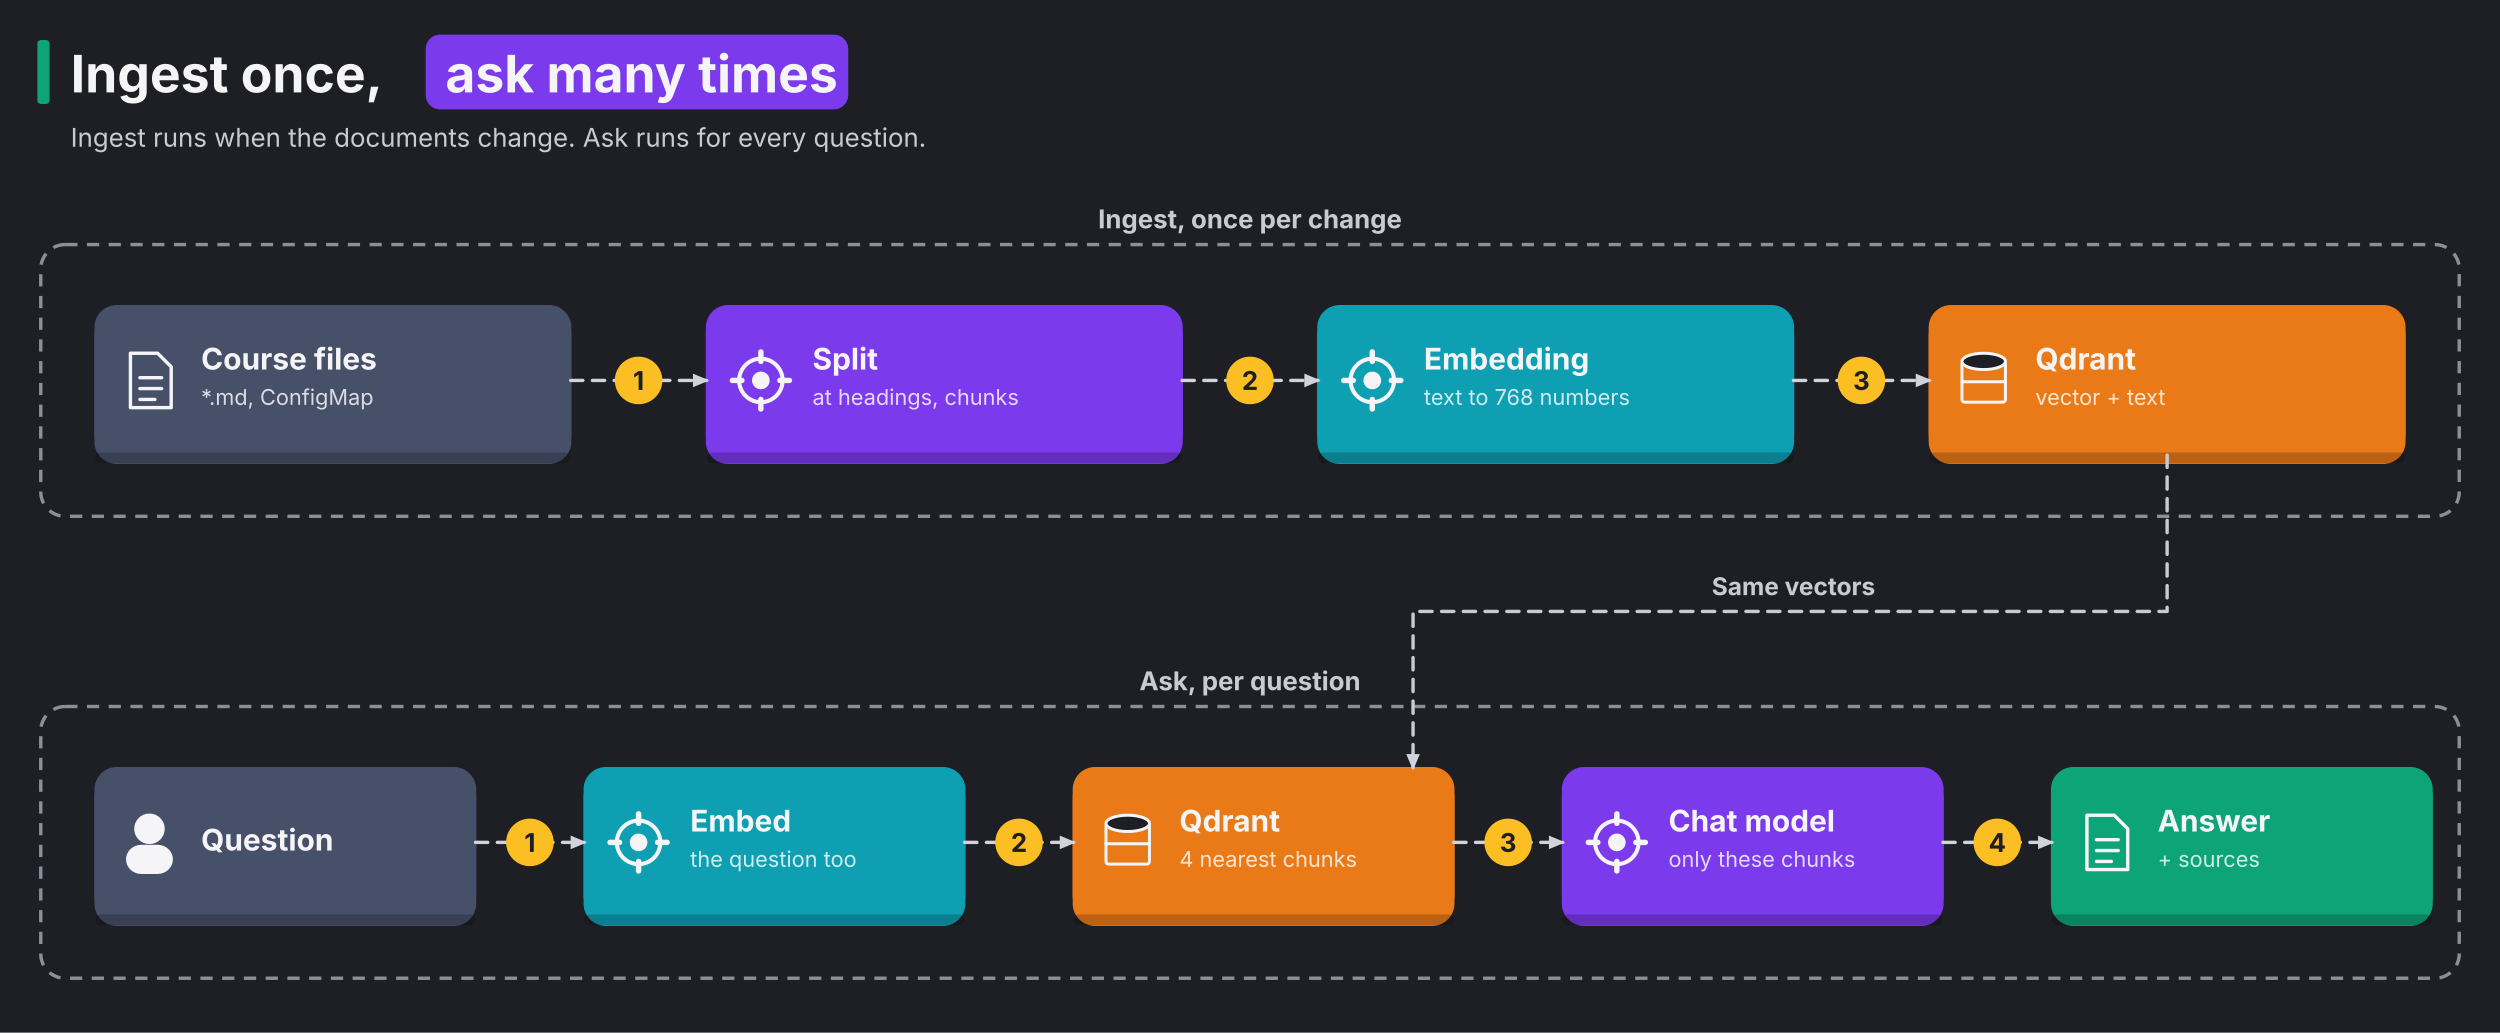
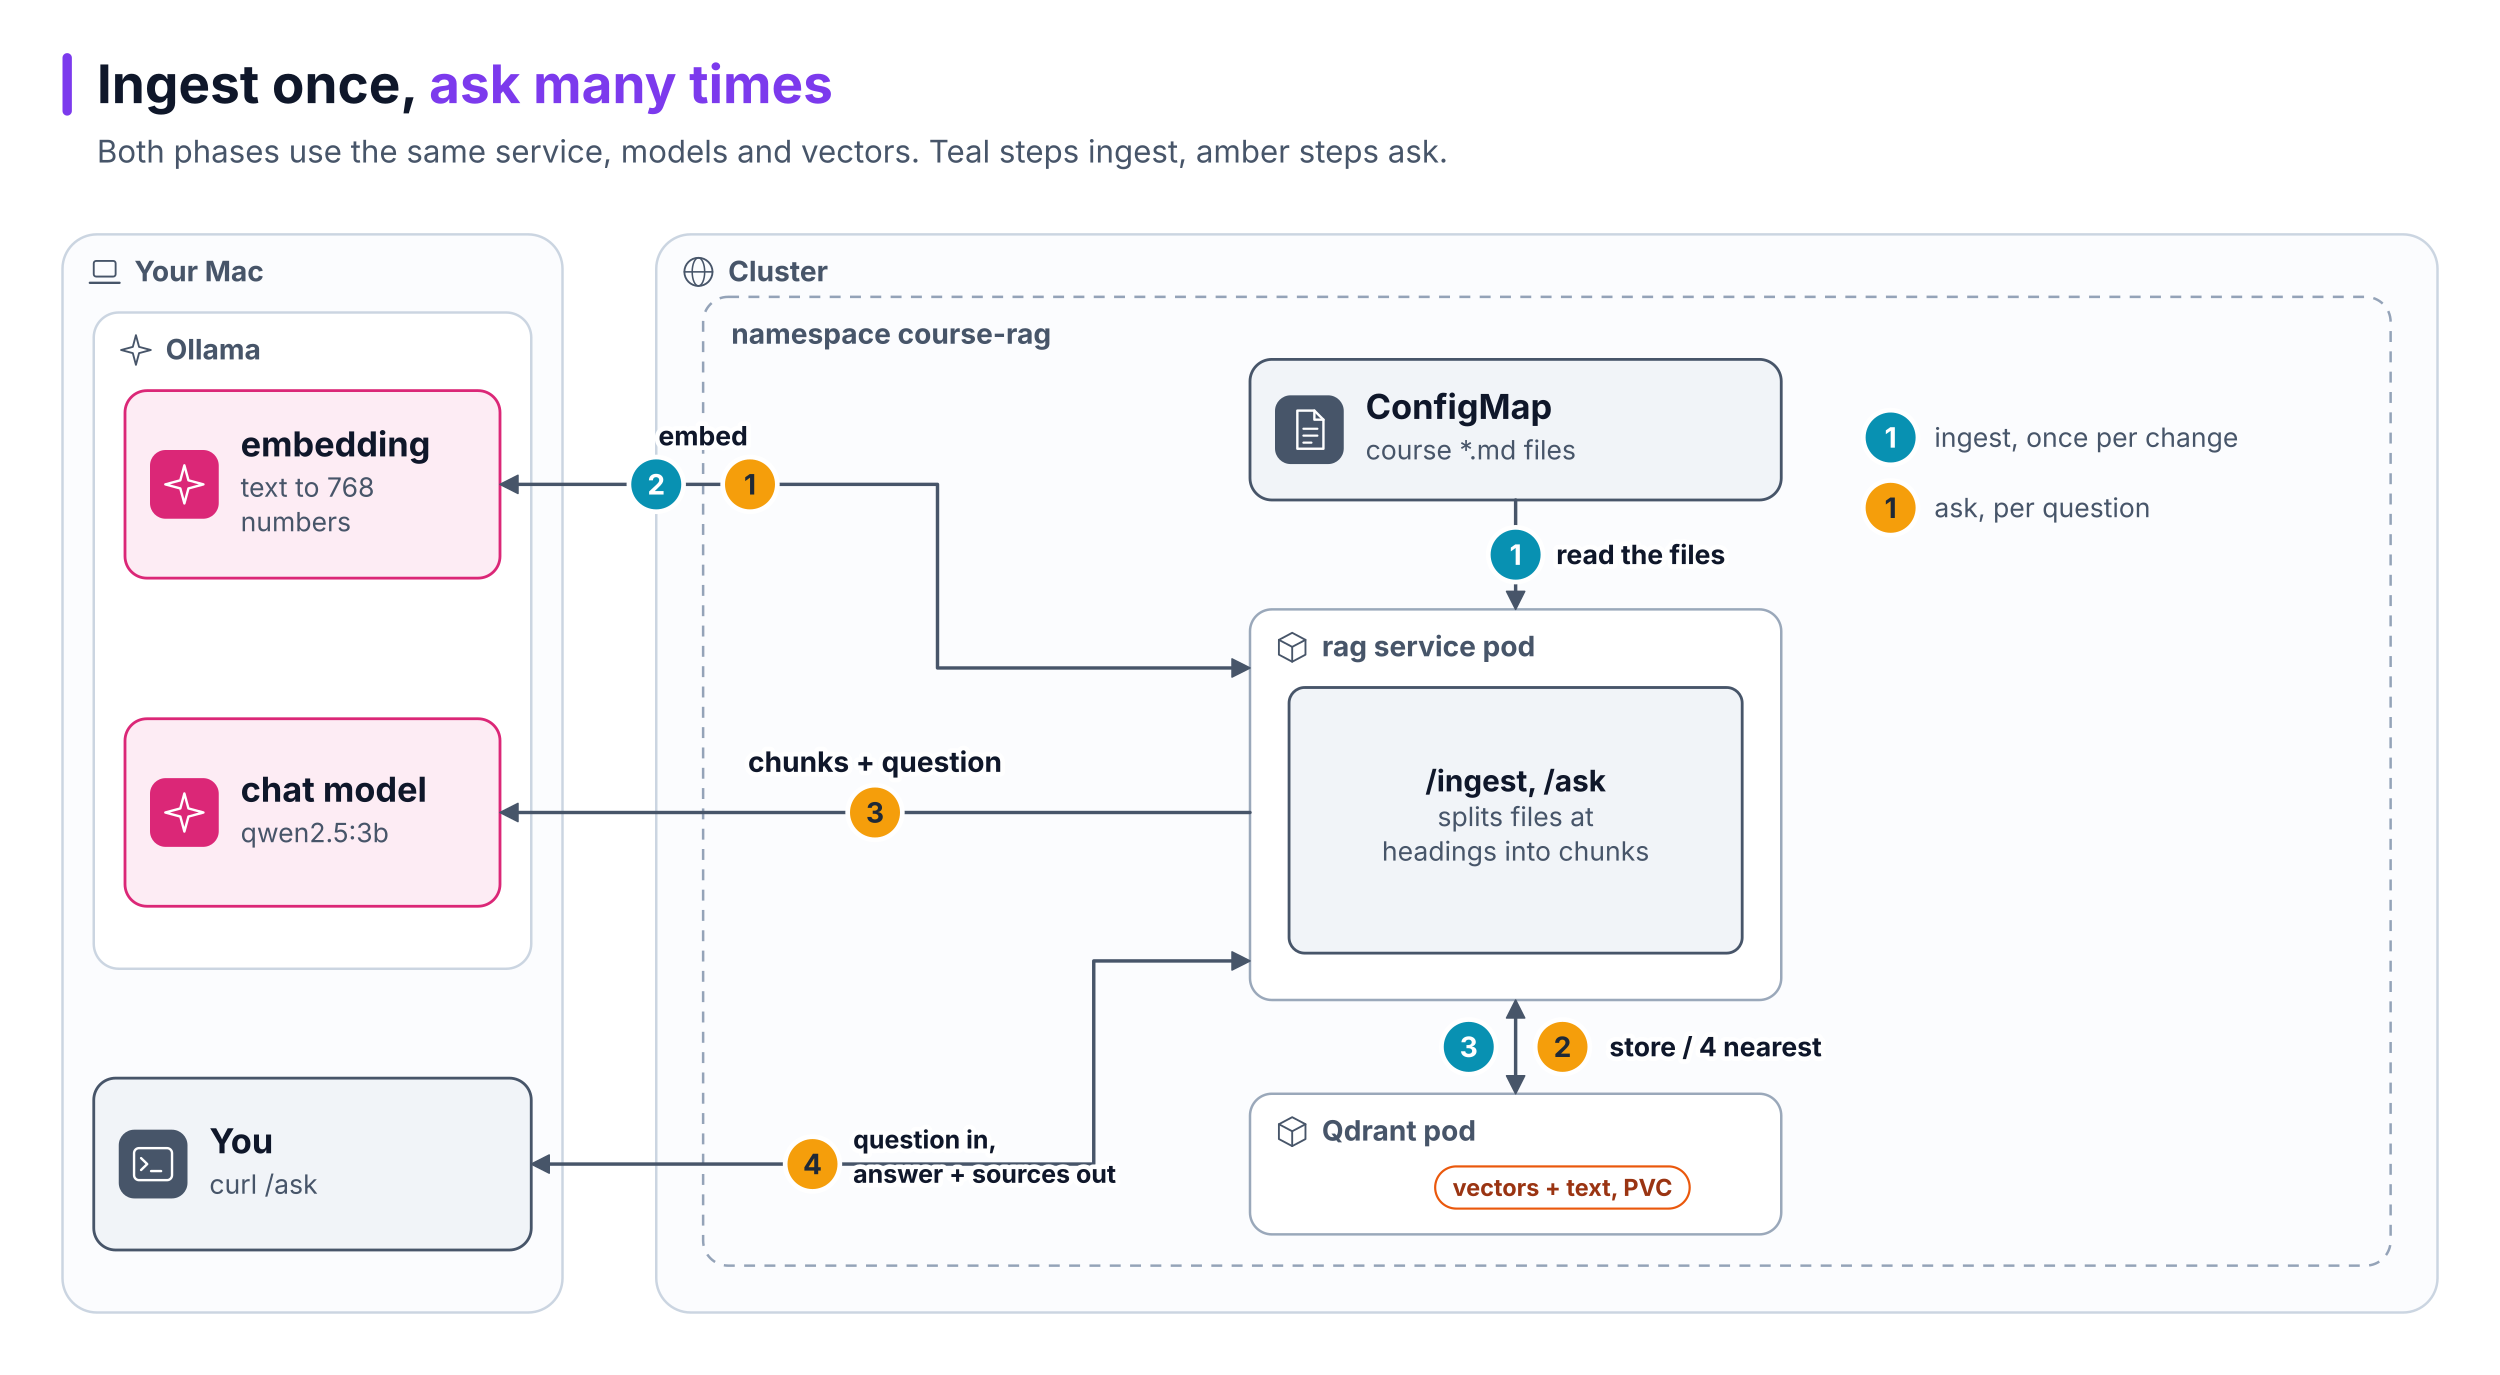
- <svg xmlns="http://www.w3.org/2000/svg" width="1840" height="760" viewBox="0 0 1840 760" font-family="Inter, -apple-system, 'Segoe UI', Helvetica, Arial, sans-serif">
-   <rect width="1840" height="760" fill="#1e1f24" />
-   <defs>
-     <marker id="h" markerWidth="12" markerHeight="10" refX="10" refY="5" orient="auto" markerUnits="userSpaceOnUse">
-       <path d="M0,0 L12,5 L0,10 z" fill="#d0d3dc" />
-     </marker>
-   </defs>
-   <rect x="28.0" y="30.0" width="8.0" height="46.0" rx="2" fill="#0ea47a" stroke="#0ea47a" stroke-width="1" />
-   <text x="52.0" y="68.0" font-size="38" fill="#f5f5f7" font-weight="700" text-anchor="start">Ingest once,</text>
-   <rect x="313.8" y="26.0" width="310.0" height="54.0" rx="10" fill="#7c3aed" stroke="#7c3aed" stroke-width="1" />
-   <text x="327.8" y="68.0" font-size="38" fill="#f5f5f7" font-weight="700" text-anchor="start">ask many times</text>
-   <text x="52.0" y="108.0" font-size="19" fill="#c9cbd3" text-anchor="start">Ingest runs when the documents change. Ask runs for every question.</text>
-   <rect x="30.0" y="180.0" width="1780.0" height="200.0" rx="18" fill="#00000000" stroke="#8b8f9c" stroke-width="2.5" stroke-dasharray="9 7" />
-   <text x="920.0" y="168.0" font-size="19" fill="#c9cbd3" font-weight="700" text-anchor="middle">Ingest, once per change</text>
-   <rect x="70.0" y="231.0" width="350.0" height="110.0" rx="16" fill="#475069" stroke="#475069" stroke-width="1" />
-   <rect x="70.0" y="225.0" width="350.0" height="110.0" rx="16" fill="#475069" stroke="#475069" stroke-width="1" />
-   <rect x="70.0" y="333.0" width="350.0" height="8.0" rx="4" fill="#00000033" stroke="#00000033" stroke-width="0" />
-   <polygon points="96.0,260.0 116.0,260.0 126.0,270.0 126.0,300.0 96.0,300.0" fill="none" stroke="#f5f5f7" stroke-width="2.5" stroke-linejoin="round" />
-   <polyline points="103.0,278.0 119.0,278.0" fill="none" stroke="#f5f5f7" stroke-width="2.5" stroke-linecap="round" stroke-linejoin="round" />
-   <polyline points="103.0,286.0 119.0,286.0" fill="none" stroke="#f5f5f7" stroke-width="2.5" stroke-linecap="round" stroke-linejoin="round" />
-   <polyline points="103.0,294.0 114.0,294.0" fill="none" stroke="#f5f5f7" stroke-width="2.5" stroke-linecap="round" stroke-linejoin="round" />
-   <text x="148.0" y="272.0" font-size="22" fill="#f5f5f7" font-weight="700" text-anchor="start">Course files</text>
-   <text x="148.0" y="298.0" font-size="16" fill="#ffffffcc" text-anchor="start">*.md, ConfigMap</text>
-   <rect x="520.0" y="231.0" width="350.0" height="110.0" rx="16" fill="#7c3aed" stroke="#7c3aed" stroke-width="1" />
-   <rect x="520.0" y="225.0" width="350.0" height="110.0" rx="16" fill="#7c3aed" stroke="#7c3aed" stroke-width="1" />
-   <rect x="520.0" y="333.0" width="350.0" height="8.0" rx="4" fill="#00000033" stroke="#00000033" stroke-width="0" />
-   <ellipse cx="560.0" cy="280.0" rx="16" ry="16" fill="none" stroke="#f5f5f7" stroke-width="3" />
-   <ellipse cx="560.0" cy="280.0" rx="6" ry="6" fill="#f5f5f7" stroke="#f5f5f7" stroke-width="1" />
-   <polyline points="560.0,259.0 560.0,266.0" fill="none" stroke="#f5f5f7" stroke-width="4" stroke-linecap="round" stroke-linejoin="round" />
-   <polyline points="560.0,294.0 560.0,301.0" fill="none" stroke="#f5f5f7" stroke-width="4" stroke-linecap="round" stroke-linejoin="round" />
-   <polyline points="539.0,280.0 546.0,280.0" fill="none" stroke="#f5f5f7" stroke-width="4" stroke-linecap="round" stroke-linejoin="round" />
-   <polyline points="574.0,280.0 581.0,280.0" fill="none" stroke="#f5f5f7" stroke-width="4" stroke-linecap="round" stroke-linejoin="round" />
-   <text x="598.0" y="272.0" font-size="22" fill="#f5f5f7" font-weight="700" text-anchor="start">Split</text>
-   <text x="598.0" y="298.0" font-size="16" fill="#ffffffcc" text-anchor="start">at headings, chunks</text>
-   <rect x="970.0" y="231.0" width="350.0" height="110.0" rx="16" fill="#0e9fb3" stroke="#0e9fb3" stroke-width="1" />
-   <rect x="970.0" y="225.0" width="350.0" height="110.0" rx="16" fill="#0e9fb3" stroke="#0e9fb3" stroke-width="1" />
-   <rect x="970.0" y="333.0" width="350.0" height="8.0" rx="4" fill="#00000033" stroke="#00000033" stroke-width="0" />
-   <ellipse cx="1010.0" cy="280.0" rx="16" ry="16" fill="none" stroke="#f5f5f7" stroke-width="3" />
-   <ellipse cx="1010.0" cy="280.0" rx="6" ry="6" fill="#f5f5f7" stroke="#f5f5f7" stroke-width="1" />
-   <polyline points="1010.0,259.0 1010.0,266.0" fill="none" stroke="#f5f5f7" stroke-width="4" stroke-linecap="round" stroke-linejoin="round" />
-   <polyline points="1010.0,294.0 1010.0,301.0" fill="none" stroke="#f5f5f7" stroke-width="4" stroke-linecap="round" stroke-linejoin="round" />
-   <polyline points="989.0,280.0 996.0,280.0" fill="none" stroke="#f5f5f7" stroke-width="4" stroke-linecap="round" stroke-linejoin="round" />
-   <polyline points="1024.0,280.0 1031.0,280.0" fill="none" stroke="#f5f5f7" stroke-width="4" stroke-linecap="round" stroke-linejoin="round" />
-   <text x="1048.0" y="272.0" font-size="22" fill="#f5f5f7" font-weight="700" text-anchor="start">Embedding</text>
-   <text x="1048.0" y="298.0" font-size="16" fill="#ffffffcc" text-anchor="start">text to 768 numbers</text>
-   <rect x="1420.0" y="231.0" width="350.0" height="110.0" rx="16" fill="#ea7a17" stroke="#ea7a17" stroke-width="1" />
-   <rect x="1420.0" y="225.0" width="350.0" height="110.0" rx="16" fill="#ea7a17" stroke="#ea7a17" stroke-width="1" />
-   <rect x="1420.0" y="333.0" width="350.0" height="8.0" rx="4" fill="#00000033" stroke="#00000033" stroke-width="0" />
-   <rect x="1444.0" y="266.0" width="32.0" height="30.0" rx="2" fill="none" stroke="#f5f5f7" stroke-width="2.2" />
-   <ellipse cx="1460.0" cy="266.0" rx="16" ry="6" fill="#1e1f24" stroke="#f5f5f7" stroke-width="2.2" />
-   <polyline points="1444.0,281.0 1476.0,281.0" fill="none" stroke="#f5f5f7" stroke-width="2.2" stroke-linecap="round" stroke-linejoin="round" />
-   <text x="1498.0" y="272.0" font-size="22" fill="#f5f5f7" font-weight="700" text-anchor="start">Qdrant</text>
-   <text x="1498.0" y="298.0" font-size="16" fill="#ffffffcc" text-anchor="start">vector + text</text>
-   <polyline points="420.0,280.0 520.0,280.0" fill="none" stroke="#d0d3dc" stroke-width="2.5" stroke-linecap="round" stroke-linejoin="round" stroke-dasharray="9 7" marker-end="url(#h)" />
-   <ellipse cx="470.0" cy="280.0" rx="17" ry="17" fill="#fbbf24" stroke="#fbbf24" stroke-width="1" />
-   <text x="470.0" y="287.0" font-size="19" fill="#1e1f24" font-weight="700" text-anchor="middle">1</text>
-   <polyline points="870.0,280.0 970.0,280.0" fill="none" stroke="#d0d3dc" stroke-width="2.5" stroke-linecap="round" stroke-linejoin="round" stroke-dasharray="9 7" marker-end="url(#h)" />
-   <ellipse cx="920.0" cy="280.0" rx="17" ry="17" fill="#fbbf24" stroke="#fbbf24" stroke-width="1" />
-   <text x="920.0" y="287.0" font-size="19" fill="#1e1f24" font-weight="700" text-anchor="middle">2</text>
-   <polyline points="1320.0,280.0 1420.0,280.0" fill="none" stroke="#d0d3dc" stroke-width="2.5" stroke-linecap="round" stroke-linejoin="round" stroke-dasharray="9 7" marker-end="url(#h)" />
-   <ellipse cx="1370.0" cy="280.0" rx="17" ry="17" fill="#fbbf24" stroke="#fbbf24" stroke-width="1" />
-   <text x="1370.0" y="287.0" font-size="19" fill="#1e1f24" font-weight="700" text-anchor="middle">3</text>
-   <rect x="30.0" y="520.0" width="1780.0" height="200.0" rx="18" fill="#00000000" stroke="#8b8f9c" stroke-width="2.5" stroke-dasharray="9 7" />
-   <text x="920.0" y="508.0" font-size="19" fill="#c9cbd3" font-weight="700" text-anchor="middle">Ask, per question</text>
-   <rect x="70.0" y="571.0" width="280.0" height="110.0" rx="16" fill="#475069" stroke="#475069" stroke-width="1" />
-   <rect x="70.0" y="565.0" width="280.0" height="110.0" rx="16" fill="#475069" stroke="#475069" stroke-width="1" />
-   <rect x="70.0" y="673.0" width="280.0" height="8.0" rx="4" fill="#00000033" stroke="#00000033" stroke-width="0" />
-   <ellipse cx="110.0" cy="610.0" rx="10" ry="10" fill="#f5f5f7" stroke="#f5f5f7" stroke-width="2.5" />
-   <rect x="94.0" y="623.0" width="32.0" height="19.0" rx="10" fill="#f5f5f7" stroke="#f5f5f7" stroke-width="2.5" />
-   <text x="148.0" y="626.0" font-size="22" fill="#f5f5f7" font-weight="700" text-anchor="start">Question</text>
-   <rect x="430.0" y="571.0" width="280.0" height="110.0" rx="16" fill="#0e9fb3" stroke="#0e9fb3" stroke-width="1" />
-   <rect x="430.0" y="565.0" width="280.0" height="110.0" rx="16" fill="#0e9fb3" stroke="#0e9fb3" stroke-width="1" />
-   <rect x="430.0" y="673.0" width="280.0" height="8.0" rx="4" fill="#00000033" stroke="#00000033" stroke-width="0" />
-   <ellipse cx="470.0" cy="620.0" rx="16" ry="16" fill="none" stroke="#f5f5f7" stroke-width="3" />
-   <ellipse cx="470.0" cy="620.0" rx="6" ry="6" fill="#f5f5f7" stroke="#f5f5f7" stroke-width="1" />
-   <polyline points="470.0,599.0 470.0,606.0" fill="none" stroke="#f5f5f7" stroke-width="4" stroke-linecap="round" stroke-linejoin="round" />
-   <polyline points="470.0,634.0 470.0,641.0" fill="none" stroke="#f5f5f7" stroke-width="4" stroke-linecap="round" stroke-linejoin="round" />
-   <polyline points="449.0,620.0 456.0,620.0" fill="none" stroke="#f5f5f7" stroke-width="4" stroke-linecap="round" stroke-linejoin="round" />
-   <polyline points="484.0,620.0 491.0,620.0" fill="none" stroke="#f5f5f7" stroke-width="4" stroke-linecap="round" stroke-linejoin="round" />
-   <text x="508.0" y="612.0" font-size="22" fill="#f5f5f7" font-weight="700" text-anchor="start">Embed</text>
-   <text x="508.0" y="638.0" font-size="16" fill="#ffffffcc" text-anchor="start">the question too</text>
-   <rect x="790.0" y="571.0" width="280.0" height="110.0" rx="16" fill="#ea7a17" stroke="#ea7a17" stroke-width="1" />
-   <rect x="790.0" y="565.0" width="280.0" height="110.0" rx="16" fill="#ea7a17" stroke="#ea7a17" stroke-width="1" />
-   <rect x="790.0" y="673.0" width="280.0" height="8.0" rx="4" fill="#00000033" stroke="#00000033" stroke-width="0" />
-   <rect x="814.0" y="606.0" width="32.0" height="30.0" rx="2" fill="none" stroke="#f5f5f7" stroke-width="2.2" />
-   <ellipse cx="830.0" cy="606.0" rx="16" ry="6" fill="#1e1f24" stroke="#f5f5f7" stroke-width="2.2" />
-   <polyline points="814.0,621.0 846.0,621.0" fill="none" stroke="#f5f5f7" stroke-width="2.2" stroke-linecap="round" stroke-linejoin="round" />
-   <text x="868.0" y="612.0" font-size="22" fill="#f5f5f7" font-weight="700" text-anchor="start">Qdrant</text>
-   <text x="868.0" y="638.0" font-size="16" fill="#ffffffcc" text-anchor="start">4 nearest chunks</text>
-   <rect x="1150.0" y="571.0" width="280.0" height="110.0" rx="16" fill="#7c3aed" stroke="#7c3aed" stroke-width="1" />
-   <rect x="1150.0" y="565.0" width="280.0" height="110.0" rx="16" fill="#7c3aed" stroke="#7c3aed" stroke-width="1" />
-   <rect x="1150.0" y="673.0" width="280.0" height="8.0" rx="4" fill="#00000033" stroke="#00000033" stroke-width="0" />
-   <ellipse cx="1190.0" cy="620.0" rx="16" ry="16" fill="none" stroke="#f5f5f7" stroke-width="3" />
-   <ellipse cx="1190.0" cy="620.0" rx="6" ry="6" fill="#f5f5f7" stroke="#f5f5f7" stroke-width="1" />
-   <polyline points="1190.0,599.0 1190.0,606.0" fill="none" stroke="#f5f5f7" stroke-width="4" stroke-linecap="round" stroke-linejoin="round" />
-   <polyline points="1190.0,634.0 1190.0,641.0" fill="none" stroke="#f5f5f7" stroke-width="4" stroke-linecap="round" stroke-linejoin="round" />
-   <polyline points="1169.0,620.0 1176.0,620.0" fill="none" stroke="#f5f5f7" stroke-width="4" stroke-linecap="round" stroke-linejoin="round" />
-   <polyline points="1204.0,620.0 1211.0,620.0" fill="none" stroke="#f5f5f7" stroke-width="4" stroke-linecap="round" stroke-linejoin="round" />
-   <text x="1228.0" y="612.0" font-size="22" fill="#f5f5f7" font-weight="700" text-anchor="start">Chat model</text>
-   <text x="1228.0" y="638.0" font-size="16" fill="#ffffffcc" text-anchor="start">only these chunks</text>
-   <rect x="1510.0" y="571.0" width="280.0" height="110.0" rx="16" fill="#0ea47a" stroke="#0ea47a" stroke-width="1" />
-   <rect x="1510.0" y="565.0" width="280.0" height="110.0" rx="16" fill="#0ea47a" stroke="#0ea47a" stroke-width="1" />
-   <rect x="1510.0" y="673.0" width="280.0" height="8.0" rx="4" fill="#00000033" stroke="#00000033" stroke-width="0" />
-   <polygon points="1536.0,600.0 1556.0,600.0 1566.0,610.0 1566.0,640.0 1536.0,640.0" fill="none" stroke="#f5f5f7" stroke-width="2.5" stroke-linejoin="round" />
-   <polyline points="1543.0,618.0 1559.0,618.0" fill="none" stroke="#f5f5f7" stroke-width="2.5" stroke-linecap="round" stroke-linejoin="round" />
-   <polyline points="1543.0,626.0 1559.0,626.0" fill="none" stroke="#f5f5f7" stroke-width="2.5" stroke-linecap="round" stroke-linejoin="round" />
-   <polyline points="1543.0,634.0 1554.0,634.0" fill="none" stroke="#f5f5f7" stroke-width="2.5" stroke-linecap="round" stroke-linejoin="round" />
-   <text x="1588.0" y="612.0" font-size="22" fill="#f5f5f7" font-weight="700" text-anchor="start">Answer</text>
-   <text x="1588.0" y="638.0" font-size="16" fill="#ffffffcc" text-anchor="start">+ sources</text>
-   <polyline points="350.0,620.0 430.0,620.0" fill="none" stroke="#d0d3dc" stroke-width="2.5" stroke-linecap="round" stroke-linejoin="round" stroke-dasharray="9 7" marker-end="url(#h)" />
-   <ellipse cx="390.0" cy="620.0" rx="17" ry="17" fill="#fbbf24" stroke="#fbbf24" stroke-width="1" />
-   <text x="390.0" y="627.0" font-size="19" fill="#1e1f24" font-weight="700" text-anchor="middle">1</text>
-   <polyline points="710.0,620.0 790.0,620.0" fill="none" stroke="#d0d3dc" stroke-width="2.5" stroke-linecap="round" stroke-linejoin="round" stroke-dasharray="9 7" marker-end="url(#h)" />
-   <ellipse cx="750.0" cy="620.0" rx="17" ry="17" fill="#fbbf24" stroke="#fbbf24" stroke-width="1" />
-   <text x="750.0" y="627.0" font-size="19" fill="#1e1f24" font-weight="700" text-anchor="middle">2</text>
-   <polyline points="1070.0,620.0 1150.0,620.0" fill="none" stroke="#d0d3dc" stroke-width="2.5" stroke-linecap="round" stroke-linejoin="round" stroke-dasharray="9 7" marker-end="url(#h)" />
-   <ellipse cx="1110.0" cy="620.0" rx="17" ry="17" fill="#fbbf24" stroke="#fbbf24" stroke-width="1" />
-   <text x="1110.0" y="627.0" font-size="19" fill="#1e1f24" font-weight="700" text-anchor="middle">3</text>
-   <polyline points="1430.0,620.0 1510.0,620.0" fill="none" stroke="#d0d3dc" stroke-width="2.5" stroke-linecap="round" stroke-linejoin="round" stroke-dasharray="9 7" marker-end="url(#h)" />
-   <ellipse cx="1470.0" cy="620.0" rx="17" ry="17" fill="#fbbf24" stroke="#fbbf24" stroke-width="1" />
-   <text x="1470.0" y="627.0" font-size="19" fill="#1e1f24" font-weight="700" text-anchor="middle">4</text>
-   <polyline points="1595.0,335.0 1595.0,450.0 1040.0,450.0 1040.0,565.0" fill="none" stroke="#c9cbd3" stroke-width="2.5" stroke-linecap="round" stroke-linejoin="round" stroke-dasharray="9 7" marker-end="url(#h)" />
-   <text x="1320.0" y="438.0" font-size="18" fill="#c9cbd3" font-weight="700" text-anchor="middle">Same vectors</text>
+ <svg xmlns="http://www.w3.org/2000/svg" width="1600" height="880" viewBox="0 0 1600 880" font-family="Inter, -apple-system, 'Segoe UI', Helvetica, Arial, sans-serif">
+   <rect width="1600" height="880" fill="#ffffff" />
+   <rect x="40.0" y="34.0" width="6.0" height="40.0" rx="3.0" fill="#7c3aed" stroke="none" />
+   <text x="62" y="66" font-size="34" font-weight="700" fill="#0f172a">Ingest once, <tspan fill="#7c3aed">ask many times</tspan>
+   </text>
+   <text x="62.0" y="104.0" font-size="20.0" fill="#475569" text-anchor="start">Both phases use the same service, models and vectors. Teal steps ingest, amber steps ask.</text>
+   <rect x="40.0" y="150.0" width="320.0" height="690.0" rx="22.0" fill="#fbfcfe" stroke="#cbd5e1" stroke-width="1.6" />
+   <rect x="60.0" y="167.0" width="14.0" height="10.0" rx="1.5" fill="none" stroke="#475569" stroke-width="1.2" />
+   <polyline points="57.5,181.0 76.5,181.0" fill="none" stroke="#475569" stroke-width="1.50" stroke-linecap="round" stroke-linejoin="round" />
+   <text x="86.0" y="180.0" font-size="18.0" fill="#475569" font-weight="700" text-anchor="start">Your Mac</text>
+   <rect x="60.0" y="200.0" width="280.0" height="420.0" rx="16.0" fill="#ffffff" stroke="#cbd5e1" stroke-width="1.6" />
+   <polygon points="87.0,214.5 89.0,222.0 96.5,224.0 89.0,226.0 87.0,233.5 85.0,226.0 77.5,224.0 85.0,222.0" fill="none" stroke="#475569" stroke-width="1.20" stroke-linejoin="round" />
+   <text x="106.0" y="230.0" font-size="18.0" fill="#475569" font-weight="700" text-anchor="start">Ollama</text>
+   <rect x="80.0" y="250.0" width="240.0" height="120.0" rx="14.0" fill="#fdecf4" stroke="#db2777" stroke-width="1.8" />
+   <rect x="96.0" y="288.0" width="44.0" height="44.0" rx="10.0" fill="#db2777" stroke="none" />
+   <polygon points="118.0,297.8 120.6,307.4 130.2,310.0 120.6,312.6 118.0,322.2 115.4,312.6 105.8,310.0 115.4,307.4" fill="none" stroke="#ffffff" stroke-width="1.54" stroke-linejoin="round" />
+   <text x="154.0" y="292.1" font-size="22.0" fill="#0f172a" font-weight="700" text-anchor="start">embedding</text>
+   <text x="154.0" y="317.9" font-size="17.0" fill="#475569" text-anchor="start">text to 768</text>
+   <text x="154.0" y="340.0" font-size="17.0" fill="#475569" text-anchor="start">numbers</text>
+   <rect x="80.0" y="460.0" width="240.0" height="120.0" rx="14.0" fill="#fdecf4" stroke="#db2777" stroke-width="1.8" />
+   <rect x="96.0" y="498.0" width="44.0" height="44.0" rx="10.0" fill="#db2777" stroke="none" />
+   <polygon points="118.0,507.8 120.6,517.4 130.2,520.0 120.6,522.6 118.0,532.2 115.4,522.6 105.8,520.0 115.4,517.4" fill="none" stroke="#ffffff" stroke-width="1.54" stroke-linejoin="round" />
+   <text x="154.0" y="513.1" font-size="22.0" fill="#0f172a" font-weight="700" text-anchor="start">chat model</text>
+   <text x="154.0" y="539.0" font-size="17.0" fill="#475569" text-anchor="start">qwen2.5:3b</text>
+   <rect x="60.0" y="690.0" width="280.0" height="110.0" rx="14.0" fill="#f1f4f8" stroke="#475569" stroke-width="1.8" />
+   <rect x="76.0" y="723.0" width="44.0" height="44.0" rx="10.0" fill="#475569" stroke="none" />
+   <rect x="85.8" y="734.8" width="24.3" height="20.5" rx="3.2" fill="none" stroke="#ffffff" stroke-width="1.536" />
+   <polyline points="90.3,741.2 94.2,745.0 90.3,748.8" fill="none" stroke="#ffffff" stroke-width="1.54" stroke-linecap="round" stroke-linejoin="round" />
+   <polyline points="96.7,749.5 103.1,749.5" fill="none" stroke="#ffffff" stroke-width="1.54" stroke-linecap="round" stroke-linejoin="round" />
+   <text x="134.0" y="738.1" font-size="22.0" fill="#0f172a" font-weight="700" text-anchor="start">You</text>
+   <text x="134.0" y="764.0" font-size="17.0" fill="#475569" text-anchor="start">curl /ask</text>
+   <rect x="420.0" y="150.0" width="1140.0" height="690.0" rx="22.0" fill="#fbfcfe" stroke="#cbd5e1" stroke-width="1.6" />
+   <ellipse cx="447.0" cy="174.0" rx="9.0" ry="9.0" fill="none" stroke="#475569" stroke-width="1.20" />
+   <ellipse cx="447.0" cy="174.0" rx="4.0" ry="9.0" fill="none" stroke="#475569" stroke-width="1.00" />
+   <polyline points="438.0,174.0 456.0,174.0" fill="none" stroke="#475569" stroke-width="1.00" stroke-linecap="round" stroke-linejoin="round" />
+   <text x="466.0" y="180.0" font-size="18.0" fill="#475569" font-weight="700" text-anchor="start">Cluster</text>
+   <rect x="450.0" y="190.0" width="1080.0" height="620.0" rx="16.0" fill="none" stroke="#94a3b8" stroke-width="1.6" stroke-dasharray="7 6" />
+   <text x="468.0" y="220.0" font-size="18.0" fill="#475569" font-weight="700" text-anchor="start">namespace course-rag</text>
+   <rect x="800.0" y="230.0" width="340.0" height="90.0" rx="14.0" fill="#f1f4f8" stroke="#475569" stroke-width="1.8" />
+   <rect x="816.0" y="253.0" width="44.0" height="44.0" rx="10.0" fill="#475569" stroke="none" />
+   <polygon points="830.3,262.8 841.2,262.8 847.0,268.6 847.0,287.2 830.3,287.2" fill="none" stroke="#ffffff" stroke-width="1.54" stroke-linejoin="round" />
+   <polyline points="841.2,262.8 841.2,268.6 847.0,268.6" fill="none" stroke="#ffffff" stroke-width="1.54" stroke-linecap="round" stroke-linejoin="round" />
+   <polyline points="834.2,274.4 843.1,274.4" fill="none" stroke="#ffffff" stroke-width="1.41" stroke-linecap="round" stroke-linejoin="round" />
+   <polyline points="834.2,278.8 843.1,278.8" fill="none" stroke="#ffffff" stroke-width="1.41" stroke-linecap="round" stroke-linejoin="round" />
+   <polyline points="834.2,283.3 839.3,283.3" fill="none" stroke="#ffffff" stroke-width="1.41" stroke-linecap="round" stroke-linejoin="round" />
+   <text x="874.0" y="268.1" font-size="22.0" fill="#0f172a" font-weight="700" text-anchor="start">ConfigMap</text>
+   <text x="874.0" y="294.0" font-size="17.0" fill="#475569" text-anchor="start">course *.md files</text>
+   <rect x="800.0" y="390.0" width="340.0" height="250.0" rx="14.0" fill="#ffffff" stroke="#9aa8ba" stroke-width="1.6" />
+   <polygon points="827.0,405.0 835.5,409.5 835.5,419.0 827.0,423.5 818.5,419.0 818.5,409.5" fill="none" stroke="#475569" stroke-width="1.20" stroke-linejoin="round" />
+   <polyline points="818.5,409.5 827.0,414.0 835.5,409.5" fill="none" stroke="#475569" stroke-width="1.20" stroke-linecap="round" stroke-linejoin="round" />
+   <polyline points="827.0,414.0 827.0,423.5" fill="none" stroke="#475569" stroke-width="1.20" stroke-linecap="round" stroke-linejoin="round" />
+   <text x="846.0" y="420.0" font-size="18.0" fill="#475569" font-weight="700" text-anchor="start">rag service pod</text>
+   <rect x="825.0" y="440.0" width="290.0" height="170.0" rx="10.0" fill="#f1f4f8" stroke="#475569" stroke-width="1.8" />
+   <text x="970.0" y="506.5" font-size="19.0" fill="#0f172a" font-weight="700" text-anchor="middle">/ingest, /ask</text>
+   <text x="970.0" y="528.7" font-size="17.0" fill="#475569" text-anchor="middle">splits files at</text>
+   <text x="970.0" y="550.8" font-size="17.0" fill="#475569" text-anchor="middle">headings into chunks</text>
+   <rect x="800.0" y="700.0" width="340.0" height="90.0" rx="14.0" fill="#ffffff" stroke="#9aa8ba" stroke-width="1.6" />
+   <polygon points="827.0,715.0 835.5,719.5 835.5,729.0 827.0,733.5 818.5,729.0 818.5,719.5" fill="none" stroke="#475569" stroke-width="1.20" stroke-linejoin="round" />
+   <polyline points="818.5,719.5 827.0,724.0 835.5,719.5" fill="none" stroke="#475569" stroke-width="1.20" stroke-linecap="round" stroke-linejoin="round" />
+   <polyline points="827.0,724.0 827.0,733.5" fill="none" stroke="#475569" stroke-width="1.20" stroke-linecap="round" stroke-linejoin="round" />
+   <text x="846.0" y="730.0" font-size="18.0" fill="#475569" font-weight="700" text-anchor="start">Qdrant pod</text>
+   <rect x="918.5" y="746.5" width="162.9" height="27.0" rx="13.5" fill="#ffffff" stroke="#ea580c" stroke-width="1.4" />
+   <text x="1000.0" y="765.4" font-size="15.0" fill="#9a3412" font-weight="700" text-anchor="middle">vectors + text, PVC</text>
+   <polyline points="970.0,320.0 970.0,380.5" fill="none" stroke="#475569" stroke-width="2.20" stroke-linecap="round" stroke-linejoin="round" />
+   <polygon points="970.0,390.0 964.2,378.5 975.8,378.5" fill="#475569" stroke="#475569" stroke-width="1" stroke-linejoin="round" />
+   <ellipse cx="970.0" cy="355.0" rx="19.0" ry="19.0" fill="#ffffff" stroke="none" />
+   <ellipse cx="970.0" cy="355.0" rx="16.0" ry="16.0" fill="#0891b2" stroke="none" />
+   <text x="970.0" y="361.5" font-size="18.0" fill="#ffffff" font-weight="700" text-anchor="middle">1</text>
+   <text x="996.0" y="361.0" font-size="17.0" fill="#0f172a" font-weight="700" stroke="#ffffff" stroke-width="6" stroke-linejoin="round" paint-order="stroke" text-anchor="start">read the files</text>
+   <polyline points="790.5,427.5 600.0,427.5 600.0,310.0 329.5,310.0" fill="none" stroke="#475569" stroke-width="2.20" stroke-linecap="round" stroke-linejoin="round" />
+   <polygon points="320.0,310.0 331.5,304.2 331.5,315.8" fill="#475569" stroke="#475569" stroke-width="1" stroke-linejoin="round" />
+   <polygon points="800.0,427.5 788.5,433.3 788.5,421.7" fill="#475569" stroke="#475569" stroke-width="1" stroke-linejoin="round" />
+   <ellipse cx="420.0" cy="310.0" rx="19.0" ry="19.0" fill="#ffffff" stroke="none" />
+   <ellipse cx="420.0" cy="310.0" rx="16.0" ry="16.0" fill="#0891b2" stroke="none" />
+   <text x="420.0" y="316.5" font-size="18.0" fill="#ffffff" font-weight="700" text-anchor="middle">2</text>
+   <ellipse cx="480.0" cy="310.0" rx="19.0" ry="19.0" fill="#ffffff" stroke="none" />
+   <ellipse cx="480.0" cy="310.0" rx="16.0" ry="16.0" fill="#f59e0b" stroke="none" />
+   <text x="480.0" y="316.5" font-size="18.0" fill="#1f2937" font-weight="700" text-anchor="middle">1</text>
+   <text x="450.0" y="285.0" font-size="17.0" fill="#0f172a" font-weight="700" stroke="#ffffff" stroke-width="6" stroke-linejoin="round" paint-order="stroke" text-anchor="middle">embed</text>
+   <polyline points="800.0,520.0 329.5,520.0" fill="none" stroke="#475569" stroke-width="2.20" stroke-linecap="round" stroke-linejoin="round" />
+   <polygon points="320.0,520.0 331.5,514.2 331.5,525.8" fill="#475569" stroke="#475569" stroke-width="1" stroke-linejoin="round" />
+   <ellipse cx="560.0" cy="520.0" rx="19.0" ry="19.0" fill="#ffffff" stroke="none" />
+   <ellipse cx="560.0" cy="520.0" rx="16.0" ry="16.0" fill="#f59e0b" stroke="none" />
+   <text x="560.0" y="526.5" font-size="18.0" fill="#1f2937" font-weight="700" text-anchor="middle">3</text>
+   <text x="560.0" y="494.0" font-size="18.0" fill="#0f172a" font-weight="700" stroke="#ffffff" stroke-width="6" stroke-linejoin="round" paint-order="stroke" text-anchor="middle">chunks + question</text>
+   <polyline points="970.0,649.5 970.0,690.5" fill="none" stroke="#475569" stroke-width="2.20" stroke-linecap="round" stroke-linejoin="round" />
+   <polygon points="970.0,700.0 964.2,688.5 975.8,688.5" fill="#475569" stroke="#475569" stroke-width="1" stroke-linejoin="round" />
+   <polygon points="970.0,640.0 975.8,651.5 964.2,651.5" fill="#475569" stroke="#475569" stroke-width="1" stroke-linejoin="round" />
+   <ellipse cx="940.0" cy="670.0" rx="19.0" ry="19.0" fill="#ffffff" stroke="none" />
+   <ellipse cx="940.0" cy="670.0" rx="16.0" ry="16.0" fill="#0891b2" stroke="none" />
+   <text x="940.0" y="676.5" font-size="18.0" fill="#ffffff" font-weight="700" text-anchor="middle">3</text>
+   <ellipse cx="1000.0" cy="670.0" rx="19.0" ry="19.0" fill="#ffffff" stroke="none" />
+   <ellipse cx="1000.0" cy="670.0" rx="16.0" ry="16.0" fill="#f59e0b" stroke="none" />
+   <text x="1000.0" y="676.5" font-size="18.0" fill="#1f2937" font-weight="700" text-anchor="middle">2</text>
+   <text x="1030.0" y="676.0" font-size="17.0" fill="#0f172a" font-weight="700" stroke="#ffffff" stroke-width="6" stroke-linejoin="round" paint-order="stroke" text-anchor="start">store / 4 nearest</text>
+   <polyline points="349.5,745.0 700.0,745.0 700.0,615.0 790.5,615.0" fill="none" stroke="#475569" stroke-width="2.20" stroke-linecap="round" stroke-linejoin="round" />
+   <polygon points="800.0,615.0 788.5,620.8 788.5,609.2" fill="#475569" stroke="#475569" stroke-width="1" stroke-linejoin="round" />
+   <polygon points="340.0,745.0 351.5,739.2 351.5,750.8" fill="#475569" stroke="#475569" stroke-width="1" stroke-linejoin="round" />
+   <ellipse cx="520.0" cy="745.0" rx="19.0" ry="19.0" fill="#ffffff" stroke="none" />
+   <ellipse cx="520.0" cy="745.0" rx="16.0" ry="16.0" fill="#f59e0b" stroke="none" />
+   <text x="520.0" y="751.5" font-size="18.0" fill="#1f2937" font-weight="700" text-anchor="middle">4</text>
+   <text x="546.0" y="735.0" font-size="16.0" fill="#0f172a" font-weight="700" stroke="#ffffff" stroke-width="6" stroke-linejoin="round" paint-order="stroke" text-anchor="start">question in,</text>
+   <text x="546.0" y="757.0" font-size="16.0" fill="#0f172a" font-weight="700" stroke="#ffffff" stroke-width="6" stroke-linejoin="round" paint-order="stroke" text-anchor="start">answer + sources out</text>
+   <ellipse cx="1210.0" cy="280.0" rx="19.0" ry="19.0" fill="#ffffff" stroke="none" />
+   <ellipse cx="1210.0" cy="280.0" rx="16.0" ry="16.0" fill="#0891b2" stroke="none" />
+   <text x="1210.0" y="286.5" font-size="18.0" fill="#ffffff" font-weight="700" text-anchor="middle">1</text>
+   <text x="1238.0" y="286.0" font-size="17.0" fill="#475569" text-anchor="start">ingest, once per change</text>
+   <ellipse cx="1210.0" cy="325.0" rx="19.0" ry="19.0" fill="#ffffff" stroke="none" />
+   <ellipse cx="1210.0" cy="325.0" rx="16.0" ry="16.0" fill="#f59e0b" stroke="none" />
+   <text x="1210.0" y="331.5" font-size="18.0" fill="#1f2937" font-weight="700" text-anchor="middle">1</text>
+   <text x="1238.0" y="331.0" font-size="17.0" fill="#475569" text-anchor="start">ask, per question</text>
</svg>
